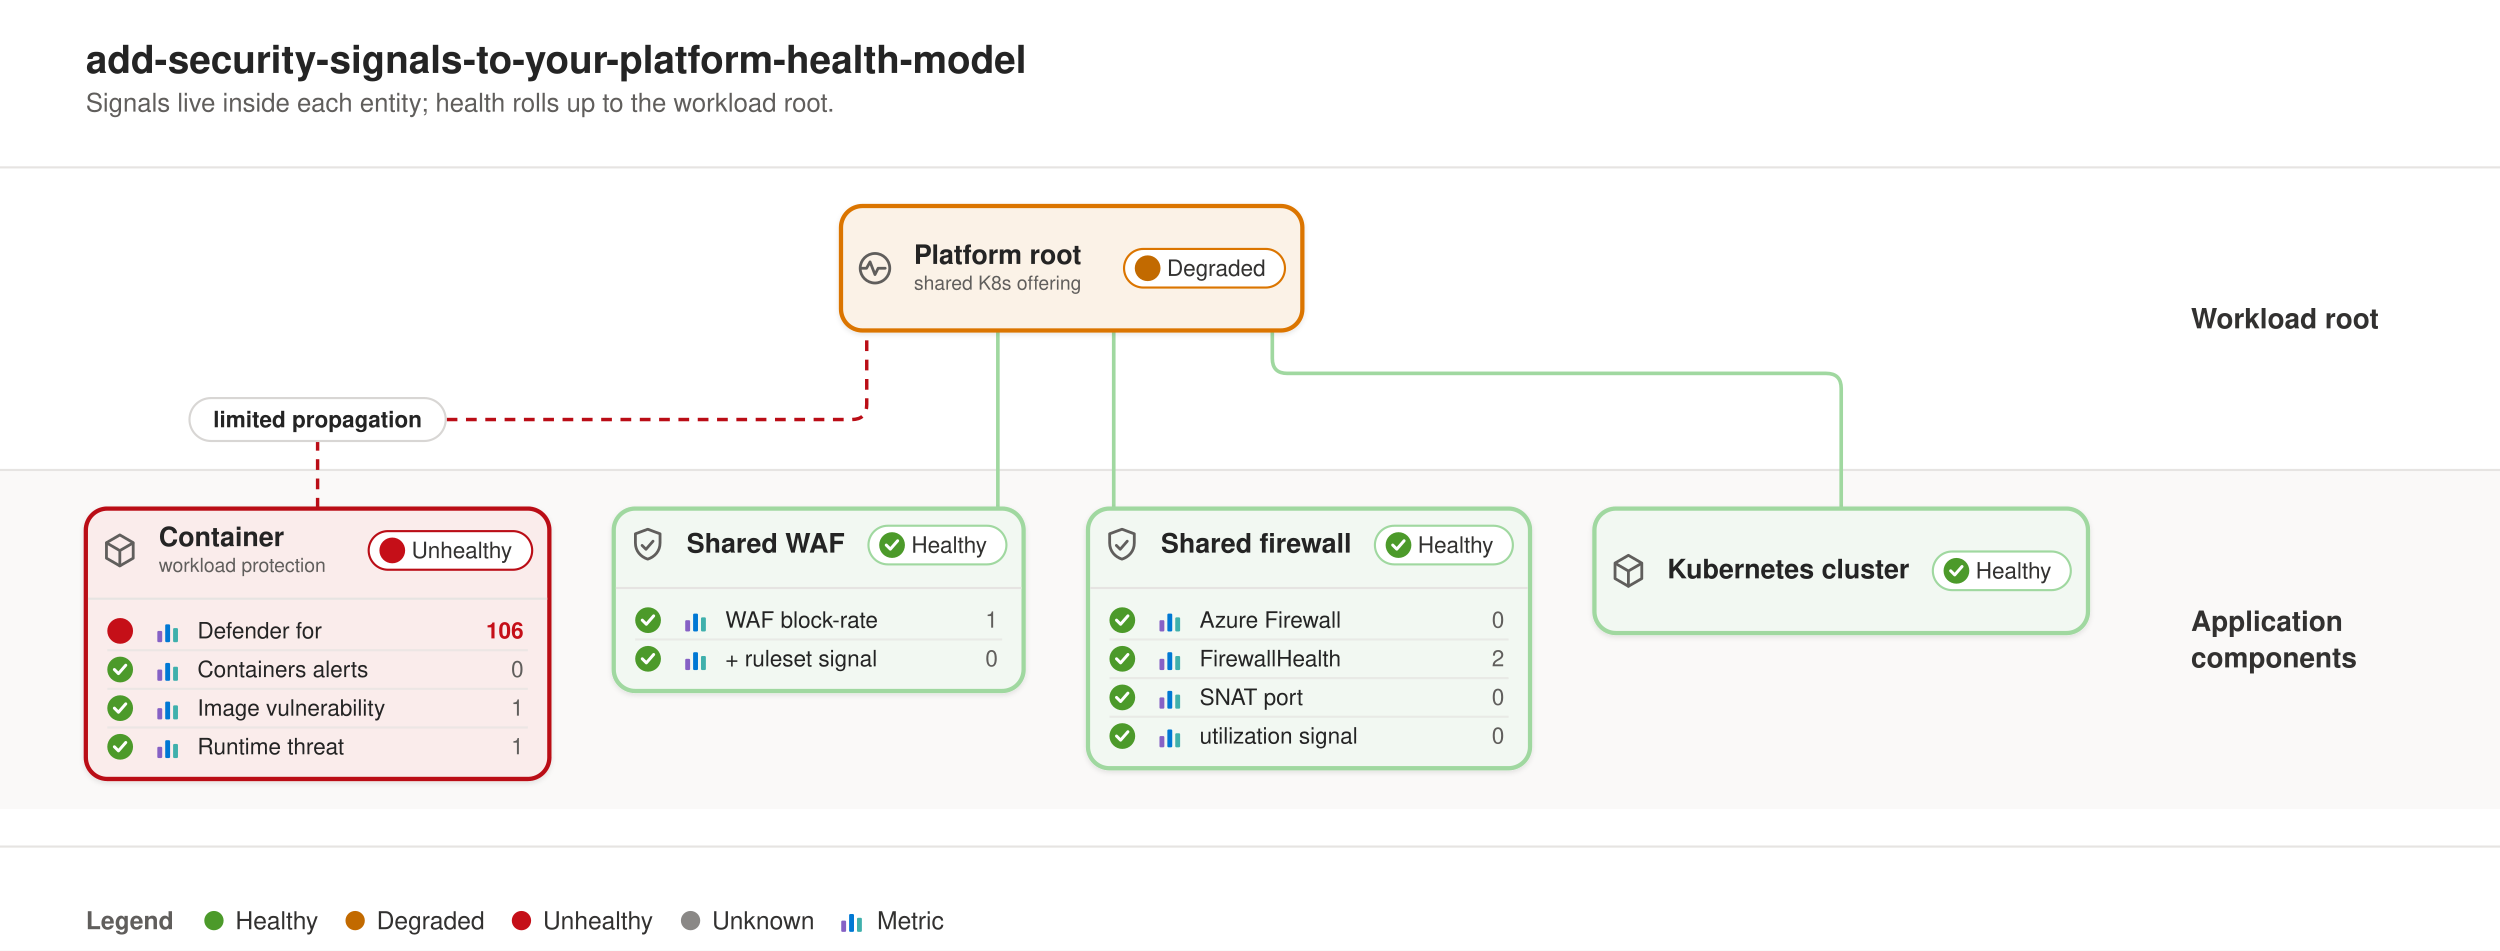
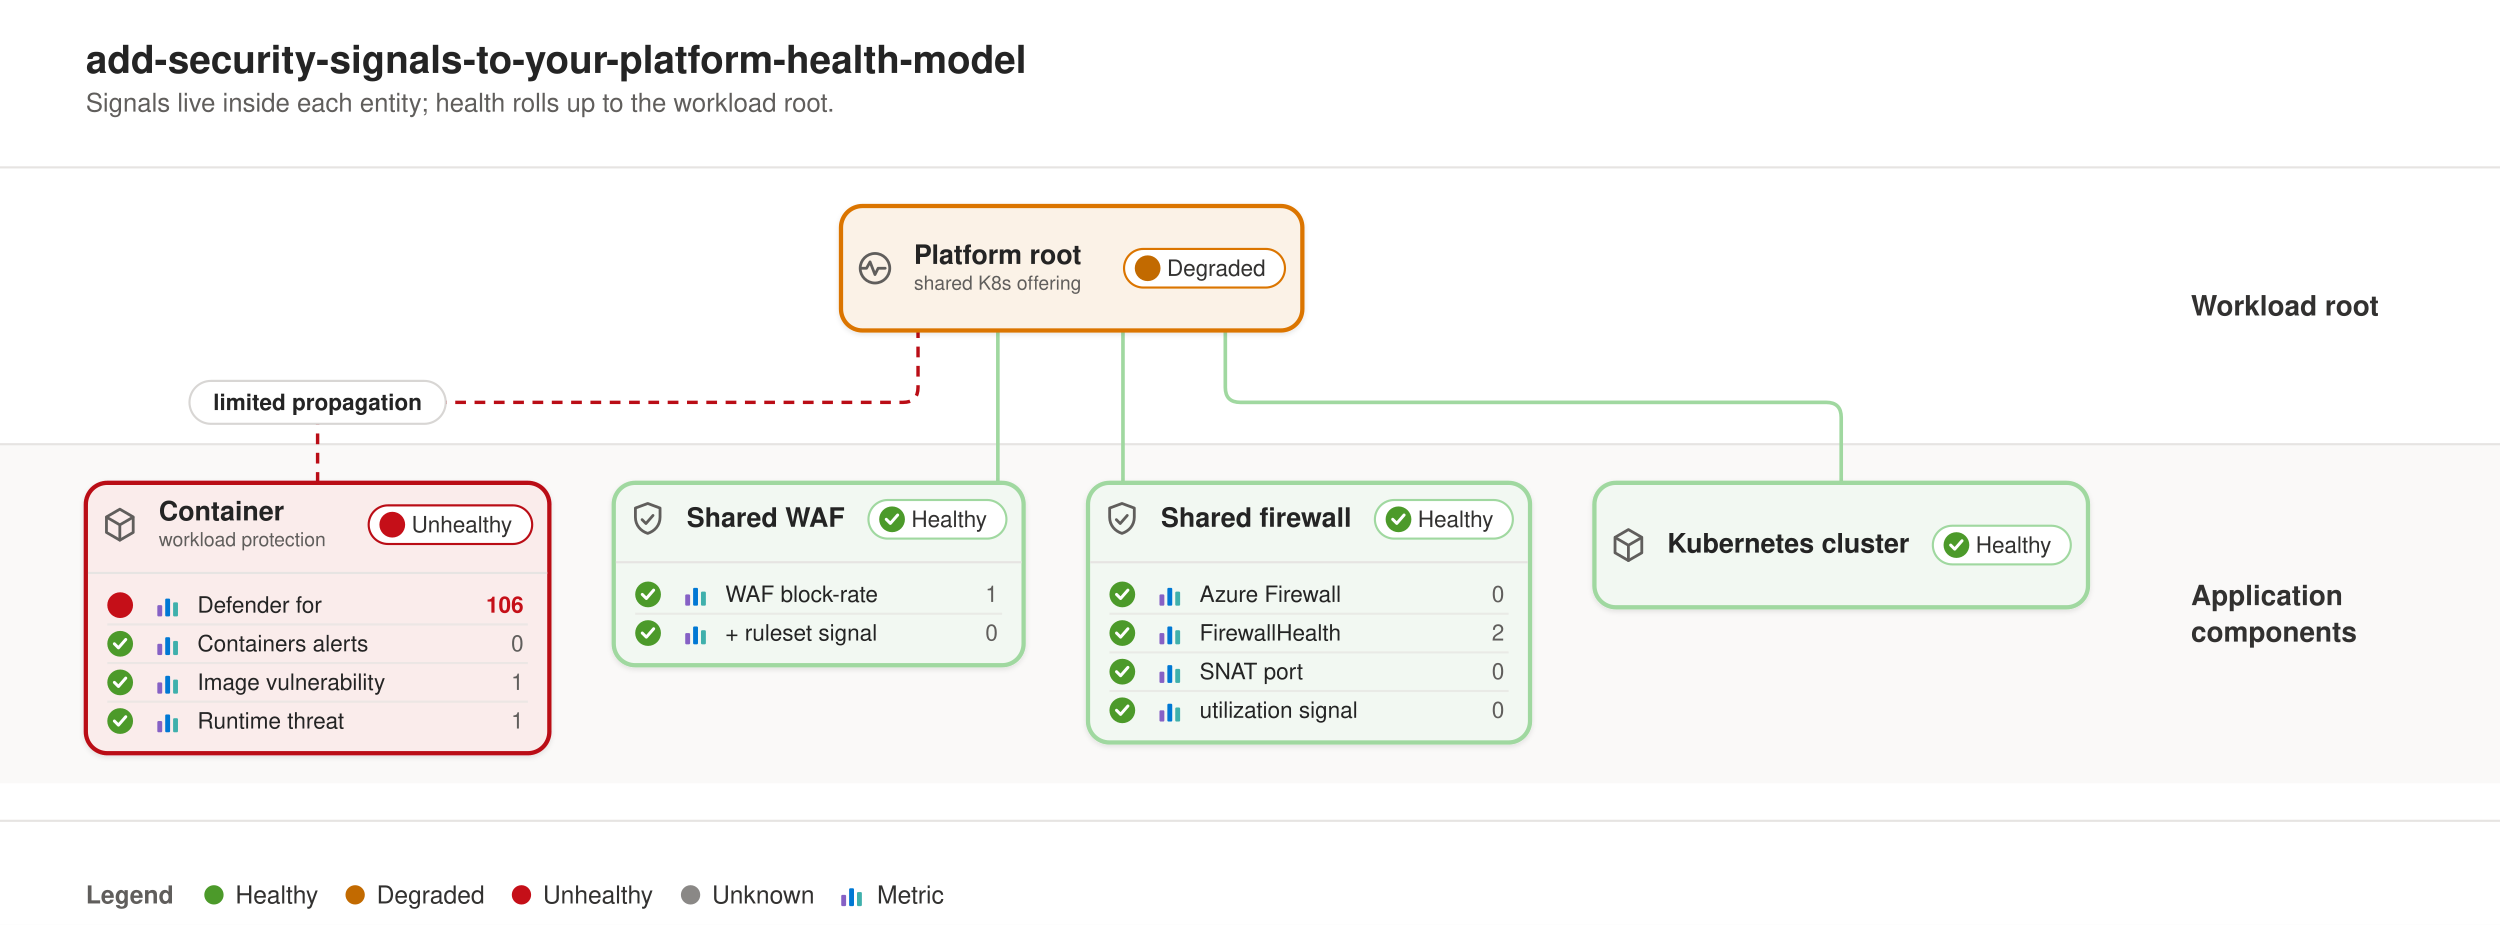
- <svg xmlns="http://www.w3.org/2000/svg" width="1165" height="443" viewBox="0 0 1165 443" font-family="Segoe UI, -apple-system, BlinkMacSystemFont, Helvetica, Arial, sans-serif">
+ <svg xmlns="http://www.w3.org/2000/svg" width="1165" height="431" viewBox="0 0 1165 431" font-family="Segoe UI, -apple-system, BlinkMacSystemFont, Helvetica, Arial, sans-serif">
  <defs>
    <filter id="cs" x="-20%" y="-20%" width="140%" height="140%">
      <feDropShadow dx="0" dy="1" stdDeviation="1.3" flood-color="#000" flood-opacity="0.1" />
    </filter>
  </defs>
-   <rect width="1165" height="443" fill="#ffffff" />
-   <rect x="0" y="78.0" width="1165" height="141.0" fill="#ffffff" />
+   <rect width="1165" height="431" fill="#ffffff" />
+   <rect x="0" y="78.0" width="1165" height="129.0" fill="#ffffff" />
  <line x1="0" y1="78.0" x2="1165" y2="78.0" stroke="#e6e4e2" />
-   <text x="1021.0" y="153.0" font-size="13" font-weight="700" fill="#323130">Workload root</text>
-   <rect x="0" y="219.0" width="1165" height="158.0" fill="#faf9f8" />
-   <line x1="0" y1="219.0" x2="1165" y2="219.0" stroke="#e6e4e2" />
-   <text x="1021.0" y="294.0" font-size="13" font-weight="700" fill="#323130">Application</text>
-   <text x="1021.0" y="311.0" font-size="13" font-weight="700" fill="#323130">components</text>
-   <line x1="0" y1="394.5" x2="1165" y2="394.5" stroke="#e6e4e2" />
+   <text x="1021.0" y="147.0" font-size="13" font-weight="700" fill="#323130">Workload root</text>
+   <rect x="0" y="207.0" width="1165" height="158.0" fill="#faf9f8" />
+   <line x1="0" y1="207.0" x2="1165" y2="207.0" stroke="#e6e4e2" />
+   <text x="1021.0" y="282.0" font-size="13" font-weight="700" fill="#323130">Application</text>
+   <text x="1021.0" y="299.0" font-size="13" font-weight="700" fill="#323130">components</text>
+   <line x1="0" y1="382.5" x2="1165" y2="382.5" stroke="#e6e4e2" />
  <text x="40" y="34" font-size="18" font-weight="700" fill="#242424">add-security-signals-to-your-platform-health-model</text>
  <text x="40" y="52" font-size="12" fill="#605e5c">Signals live inside each entity; health rolls up to the workload root.</text>
-   <text x="40.0" y="433.0" font-size="11.5" font-weight="600" fill="#605e5c">Legend</text>
-   <circle cx="99.7" cy="429.0" r="4.5" fill="#4c9a2a" />
-   <text x="109.7" y="433.0" font-size="11.5" fill="#323130">Healthy</text>
-   <circle cx="165.5" cy="429.0" r="4.5" fill="#c26a00" />
-   <text x="175.5" y="433.0" font-size="11.5" fill="#323130">Degraded</text>
-   <circle cx="243.0" cy="429.0" r="4.5" fill="#c50f18" />
-   <text x="253.0" y="433.0" font-size="11.5" fill="#323130">Unhealthy</text>
-   <circle cx="321.8" cy="429.0" r="4.5" fill="#8a8886" />
-   <text x="331.8" y="433.0" font-size="11.5" fill="#323130">Unknown</text>
-   <g transform="translate(390.7,422.0) scale(0.875)">
+   <text x="40.0" y="421.0" font-size="11.5" font-weight="600" fill="#605e5c">Legend</text>
+   <circle cx="99.7" cy="417.0" r="4.5" fill="#4c9a2a" />
+   <text x="109.7" y="421.0" font-size="11.5" fill="#323130">Healthy</text>
+   <circle cx="165.5" cy="417.0" r="4.5" fill="#c26a00" />
+   <text x="175.5" y="421.0" font-size="11.5" fill="#323130">Degraded</text>
+   <circle cx="243.0" cy="417.0" r="4.5" fill="#c50f18" />
+   <text x="253.0" y="421.0" font-size="11.5" fill="#323130">Unhealthy</text>
+   <circle cx="321.8" cy="417.0" r="4.5" fill="#8a8886" />
+   <text x="331.8" y="421.0" font-size="11.5" fill="#323130">Unknown</text>
+   <g transform="translate(390.7,410.0) scale(0.875)">
    <rect x="1.5" y="8" width="2.6" height="6" rx="0.6" fill="#8661c5" />
    <rect x="5.7" y="4.5" width="2.6" height="9.5" rx="0.6" fill="#0078D4" />
    <rect x="9.9" y="6.5" width="2.6" height="7.5" rx="0.6" fill="#3fb0ac" />
  </g>
-   <text x="408.7" y="433.0" font-size="11.5" fill="#323130">Metric</text>
+   <text x="408.7" y="421.0" font-size="11.5" fill="#323130">Metric</text>
  <g transform="translate(40.0,0)">
    <g fill="none" stroke-linecap="butt" stroke-linejoin="round">
-       <path d="M425.0 237.0 L425.0 154.0" stroke="#a0d8a0" stroke-width="1.7" />
-       <path d="M479.0 237.0 L479.0 154.0" stroke="#a0d8a0" stroke-width="1.7" />
-       <path d="M818.0 237.0 L818.0 181.0 Q818.0 174.0 811.0 174.0 L559.9 174.0 Q552.9 174.0 552.9 167.0 L552.9 154.0" stroke="#a0d8a0" stroke-width="1.7" />
-       <path d="M108.0 237.0 L108.0 202.5 Q108.0 195.5 115.0 195.5 L356.9 195.5 Q363.9 195.5 363.9 188.5 L363.9 154.0" stroke="#ba0d16" stroke-width="1.6" stroke-dasharray="5 4" />
+       <path d="M818.0 225.0 L818.0 194.5 Q818.0 187.5 811.0 187.5 L538.0 187.5 Q531.0 187.5 531.0 180.5 L531.0 154.0" stroke="#a0d8a0" stroke-width="1.7" />
+       <path d="M425.0 225.0 L425.0 154.0" stroke="#a0d8a0" stroke-width="1.7" />
+       <path d="M483.3 225.0 L483.3 154.0" stroke="#a0d8a0" stroke-width="1.7" />
+       <path d="M108.0 225.0 L108.0 194.5 Q108.0 187.5 115.0 187.5 L380.8 187.5 Q387.8 187.5 387.8 180.5 L387.8 154.0" stroke="#ba0d16" stroke-width="1.6" stroke-dasharray="5 4" />
    </g>
    <g stroke="none">
-       <rect x="48.3" y="185.5" width="119.4" height="20" rx="10" fill="#ffffff" stroke="#d8d6d4" stroke-width="1" />
-       <text x="108.0" y="199.1" font-size="10.5" font-weight="600" fill="#242424" text-anchor="middle">limited propagation</text>
-     </g>
-     <g filter="url(#cs)">
-       <rect x="0.0" y="237.0" width="216" height="126" rx="10" fill="#faeceb" stroke="#ba0d16" stroke-width="2" />
-     </g>
-     <g transform="translate(6.0,246.66) scale(0.82)">
+       <rect x="48.3" y="177.5" width="119.4" height="20" rx="10" fill="#ffffff" stroke="#d8d6d4" stroke-width="1" />
+       <text x="108.0" y="191.1" font-size="10.5" font-weight="600" fill="#242424" text-anchor="middle">limited propagation</text>
+     </g>
+     <g filter="url(#cs)">
+       <rect x="0.0" y="225.0" width="216" height="126" rx="10" fill="#faeceb" stroke="#ba0d16" stroke-width="2" />
+     </g>
+     <g transform="translate(6.0,234.66) scale(0.82)">
      <path d="M12 3.2l7.6 4.4v8.8L12 20.8l-7.6-4.4V7.6z" fill="none" stroke="#605e5c" stroke-width="1.6" stroke-linecap="round" stroke-linejoin="round" />
      <path d="M4.6 7.8l7.4 4.3 7.4-4.3M12 12.1v8.6" fill="none" stroke="#605e5c" stroke-width="1.6" stroke-linecap="round" stroke-linejoin="round" />
    </g>
-     <text x="34.0" y="254.5" font-size="12.5" font-weight="600" fill="#242424">Container</text>
-     <text x="34.0" y="266.5" font-size="9" fill="#605e5c">workload protection</text>
-     <rect x="131.8" y="247.50" width="76.2" height="18" rx="9" fill="#ffffff" stroke="#ba0d16" stroke-width="1" />
-     <circle cx="142.8" cy="256.5" r="6" fill="#c50f18" />
-     <text x="151.8" y="260.07" font-size="10.5" fill="#323130">Unhealthy</text>
-     <line x1="1.0" y1="279.0" x2="215.0" y2="279.0" stroke="#e6e4e2" />
-     <circle cx="16.0" cy="294.0" r="6" fill="#c50f18" />
-     <g transform="translate(32.0,287.0) scale(0.875)">
-       <rect x="1.5" y="8" width="2.6" height="6" rx="0.6" fill="#8661c5" />
-       <rect x="5.7" y="4.5" width="2.6" height="9.5" rx="0.6" fill="#0078D4" />
-       <rect x="9.9" y="6.5" width="2.6" height="7.5" rx="0.6" fill="#3fb0ac" />
-     </g>
-     <text x="52.0" y="297.5" font-size="10.5" fill="#242424">Defender for</text>
-     <text x="204.0" y="297.5" font-size="10.5" font-weight="600" fill="#c50f18" text-anchor="end">106</text>
-     <line x1="10.0" y1="303.0" x2="206.0" y2="303.0" stroke="#e6e4e2" stroke-opacity="0.7" />
-     <circle cx="16.0" cy="312.0" r="6" fill="#4c9a2a" />
-     <path d="M13.3 312.0 l1.9 1.9 l3.4 -3.9" fill="none" stroke="#ffffff" stroke-width="1.4" stroke-linecap="round" stroke-linejoin="round" />
-     <g transform="translate(32.0,305.0) scale(0.875)">
-       <rect x="1.5" y="8" width="2.6" height="6" rx="0.6" fill="#8661c5" />
-       <rect x="5.7" y="4.5" width="2.6" height="9.5" rx="0.6" fill="#0078D4" />
-       <rect x="9.9" y="6.5" width="2.6" height="7.5" rx="0.6" fill="#3fb0ac" />
-     </g>
-     <text x="52.0" y="315.5" font-size="10.5" fill="#242424">Containers alerts</text>
-     <text x="204.0" y="315.5" font-size="10.5" font-weight="400" fill="#605e5c" text-anchor="end">0</text>
-     <line x1="10.0" y1="321.0" x2="206.0" y2="321.0" stroke="#e6e4e2" stroke-opacity="0.7" />
-     <circle cx="16.0" cy="330.0" r="6" fill="#4c9a2a" />
-     <path d="M13.3 330.0 l1.9 1.9 l3.4 -3.9" fill="none" stroke="#ffffff" stroke-width="1.4" stroke-linecap="round" stroke-linejoin="round" />
-     <g transform="translate(32.0,323.0) scale(0.875)">
-       <rect x="1.5" y="8" width="2.6" height="6" rx="0.6" fill="#8661c5" />
-       <rect x="5.7" y="4.5" width="2.6" height="9.5" rx="0.6" fill="#0078D4" />
-       <rect x="9.9" y="6.5" width="2.6" height="7.5" rx="0.6" fill="#3fb0ac" />
-     </g>
-     <text x="52.0" y="333.5" font-size="10.5" fill="#242424">Image vulnerability</text>
-     <text x="204.0" y="333.5" font-size="10.5" font-weight="400" fill="#605e5c" text-anchor="end">1</text>
-     <line x1="10.0" y1="339.0" x2="206.0" y2="339.0" stroke="#e6e4e2" stroke-opacity="0.7" />
-     <circle cx="16.0" cy="348.0" r="6" fill="#4c9a2a" />
-     <path d="M13.3 348.0 l1.9 1.9 l3.4 -3.9" fill="none" stroke="#ffffff" stroke-width="1.4" stroke-linecap="round" stroke-linejoin="round" />
-     <g transform="translate(32.0,341.0) scale(0.875)">
-       <rect x="1.5" y="8" width="2.6" height="6" rx="0.6" fill="#8661c5" />
-       <rect x="5.7" y="4.5" width="2.6" height="9.5" rx="0.6" fill="#0078D4" />
-       <rect x="9.9" y="6.5" width="2.6" height="7.5" rx="0.6" fill="#3fb0ac" />
-     </g>
-     <text x="52.0" y="351.5" font-size="10.5" fill="#242424">Runtime threat</text>
-     <text x="204.0" y="351.5" font-size="10.5" font-weight="400" fill="#605e5c" text-anchor="end">1</text>
-     <g filter="url(#cs)">
-       <rect x="246.0" y="237.0" width="191" height="85" rx="10" fill="#f2f8f2" stroke="#a0d8a0" stroke-width="2" />
-     </g>
-     <g transform="translate(252.0,244.16) scale(0.82)">
+     <text x="34.0" y="242.5" font-size="12.5" font-weight="600" fill="#242424">Container</text>
+     <text x="34.0" y="254.5" font-size="9" fill="#605e5c">workload protection</text>
+     <rect x="131.8" y="235.50" width="76.2" height="18" rx="9" fill="#ffffff" stroke="#ba0d16" stroke-width="1" />
+     <circle cx="142.8" cy="244.5" r="6" fill="#c50f18" />
+     <text x="151.8" y="248.07" font-size="10.5" fill="#323130">Unhealthy</text>
+     <line x1="1.0" y1="267.0" x2="215.0" y2="267.0" stroke="#e6e4e2" />
+     <circle cx="16.0" cy="282.0" r="6" fill="#c50f18" />
+     <g transform="translate(32.0,275.0) scale(0.875)">
+       <rect x="1.5" y="8" width="2.6" height="6" rx="0.6" fill="#8661c5" />
+       <rect x="5.7" y="4.5" width="2.6" height="9.5" rx="0.6" fill="#0078D4" />
+       <rect x="9.9" y="6.5" width="2.6" height="7.5" rx="0.6" fill="#3fb0ac" />
+     </g>
+     <text x="52.0" y="285.5" font-size="10.5" fill="#242424">Defender for</text>
+     <text x="204.0" y="285.5" font-size="10.5" font-weight="600" fill="#c50f18" text-anchor="end">106</text>
+     <line x1="10.0" y1="291.0" x2="206.0" y2="291.0" stroke="#e6e4e2" stroke-opacity="0.7" />
+     <circle cx="16.0" cy="300.0" r="6" fill="#4c9a2a" />
+     <path d="M13.3 300.0 l1.9 1.9 l3.4 -3.9" fill="none" stroke="#ffffff" stroke-width="1.4" stroke-linecap="round" stroke-linejoin="round" />
+     <g transform="translate(32.0,293.0) scale(0.875)">
+       <rect x="1.5" y="8" width="2.6" height="6" rx="0.6" fill="#8661c5" />
+       <rect x="5.7" y="4.5" width="2.6" height="9.5" rx="0.6" fill="#0078D4" />
+       <rect x="9.9" y="6.5" width="2.6" height="7.5" rx="0.6" fill="#3fb0ac" />
+     </g>
+     <text x="52.0" y="303.5" font-size="10.5" fill="#242424">Containers alerts</text>
+     <text x="204.0" y="303.5" font-size="10.5" font-weight="400" fill="#605e5c" text-anchor="end">0</text>
+     <line x1="10.0" y1="309.0" x2="206.0" y2="309.0" stroke="#e6e4e2" stroke-opacity="0.7" />
+     <circle cx="16.0" cy="318.0" r="6" fill="#4c9a2a" />
+     <path d="M13.3 318.0 l1.9 1.9 l3.4 -3.9" fill="none" stroke="#ffffff" stroke-width="1.4" stroke-linecap="round" stroke-linejoin="round" />
+     <g transform="translate(32.0,311.0) scale(0.875)">
+       <rect x="1.5" y="8" width="2.6" height="6" rx="0.6" fill="#8661c5" />
+       <rect x="5.7" y="4.5" width="2.6" height="9.5" rx="0.6" fill="#0078D4" />
+       <rect x="9.9" y="6.5" width="2.6" height="7.5" rx="0.6" fill="#3fb0ac" />
+     </g>
+     <text x="52.0" y="321.5" font-size="10.5" fill="#242424">Image vulnerability</text>
+     <text x="204.0" y="321.5" font-size="10.5" font-weight="400" fill="#605e5c" text-anchor="end">1</text>
+     <line x1="10.0" y1="327.0" x2="206.0" y2="327.0" stroke="#e6e4e2" stroke-opacity="0.7" />
+     <circle cx="16.0" cy="336.0" r="6" fill="#4c9a2a" />
+     <path d="M13.3 336.0 l1.9 1.9 l3.4 -3.9" fill="none" stroke="#ffffff" stroke-width="1.4" stroke-linecap="round" stroke-linejoin="round" />
+     <g transform="translate(32.0,329.0) scale(0.875)">
+       <rect x="1.5" y="8" width="2.6" height="6" rx="0.6" fill="#8661c5" />
+       <rect x="5.7" y="4.5" width="2.6" height="9.5" rx="0.6" fill="#0078D4" />
+       <rect x="9.9" y="6.5" width="2.6" height="7.5" rx="0.6" fill="#3fb0ac" />
+     </g>
+     <text x="52.0" y="339.5" font-size="10.5" fill="#242424">Runtime threat</text>
+     <text x="204.0" y="339.5" font-size="10.5" font-weight="400" fill="#605e5c" text-anchor="end">1</text>
+     <g filter="url(#cs)">
+       <rect x="246.0" y="225.0" width="191" height="85" rx="10" fill="#f2f8f2" stroke="#a0d8a0" stroke-width="2" />
+     </g>
+     <g transform="translate(252.0,232.16) scale(0.82)">
      <path d="M12 3l7 2.6v5.2c0 4.6-3 7.9-7 9.2-4-1.3-7-4.6-7-9.2V5.6z" fill="none" stroke="#605e5c" stroke-width="1.6" stroke-linecap="round" stroke-linejoin="round" />
      <path d="M8.8 12.2l2.2 2.2 4-4.6" fill="none" stroke="#605e5c" stroke-width="1.6" stroke-linecap="round" stroke-linejoin="round" />
    </g>
-     <text x="280.0" y="257.5" font-size="12.5" font-weight="600" fill="#242424">Shared WAF</text>
-     <rect x="364.7" y="245.00" width="64.3" height="18" rx="9" fill="#ffffff" stroke="#a0d8a0" stroke-width="1" />
-     <circle cx="375.7" cy="254.0" r="6" fill="#4c9a2a" />
-     <path d="M373.0 254.0 l1.9 1.9 l3.4 -3.9" fill="none" stroke="#ffffff" stroke-width="1.4" stroke-linecap="round" stroke-linejoin="round" />
-     <text x="384.7" y="257.57" font-size="10.5" fill="#323130">Healthy</text>
-     <line x1="247.0" y1="274.0" x2="436.0" y2="274.0" stroke="#e6e4e2" />
-     <circle cx="262.0" cy="289.0" r="6" fill="#4c9a2a" />
-     <path d="M259.3 289.0 l1.9 1.9 l3.4 -3.9" fill="none" stroke="#ffffff" stroke-width="1.4" stroke-linecap="round" stroke-linejoin="round" />
-     <g transform="translate(278.0,282.0) scale(0.875)">
-       <rect x="1.5" y="8" width="2.6" height="6" rx="0.6" fill="#8661c5" />
-       <rect x="5.7" y="4.5" width="2.6" height="9.5" rx="0.6" fill="#0078D4" />
-       <rect x="9.9" y="6.5" width="2.6" height="7.5" rx="0.6" fill="#3fb0ac" />
-     </g>
-     <text x="298.0" y="292.5" font-size="10.5" fill="#242424">WAF block-rate</text>
-     <text x="425.0" y="292.5" font-size="10.5" font-weight="400" fill="#605e5c" text-anchor="end">1</text>
-     <line x1="256.0" y1="298.0" x2="427.0" y2="298.0" stroke="#e6e4e2" stroke-opacity="0.7" />
-     <circle cx="262.0" cy="307.0" r="6" fill="#4c9a2a" />
-     <path d="M259.3 307.0 l1.9 1.9 l3.4 -3.9" fill="none" stroke="#ffffff" stroke-width="1.4" stroke-linecap="round" stroke-linejoin="round" />
-     <g transform="translate(278.0,300.0) scale(0.875)">
-       <rect x="1.5" y="8" width="2.6" height="6" rx="0.6" fill="#8661c5" />
-       <rect x="5.7" y="4.5" width="2.6" height="9.5" rx="0.6" fill="#0078D4" />
-       <rect x="9.9" y="6.5" width="2.6" height="7.5" rx="0.6" fill="#3fb0ac" />
-     </g>
-     <text x="298.0" y="310.5" font-size="10.5" fill="#242424">+ ruleset signal</text>
-     <text x="425.0" y="310.5" font-size="10.5" font-weight="400" fill="#605e5c" text-anchor="end">0</text>
-     <g filter="url(#cs)">
-       <rect x="467.0" y="237.0" width="206" height="121" rx="10" fill="#f2f8f2" stroke="#a0d8a0" stroke-width="2" />
-     </g>
-     <g transform="translate(473.0,244.16) scale(0.82)">
+     <text x="280.0" y="245.5" font-size="12.5" font-weight="600" fill="#242424">Shared WAF</text>
+     <rect x="364.7" y="233.00" width="64.3" height="18" rx="9" fill="#ffffff" stroke="#a0d8a0" stroke-width="1" />
+     <circle cx="375.7" cy="242.0" r="6" fill="#4c9a2a" />
+     <path d="M373.0 242.0 l1.9 1.9 l3.4 -3.9" fill="none" stroke="#ffffff" stroke-width="1.4" stroke-linecap="round" stroke-linejoin="round" />
+     <text x="384.7" y="245.57" font-size="10.5" fill="#323130">Healthy</text>
+     <line x1="247.0" y1="262.0" x2="436.0" y2="262.0" stroke="#e6e4e2" />
+     <circle cx="262.0" cy="277.0" r="6" fill="#4c9a2a" />
+     <path d="M259.3 277.0 l1.9 1.9 l3.4 -3.9" fill="none" stroke="#ffffff" stroke-width="1.4" stroke-linecap="round" stroke-linejoin="round" />
+     <g transform="translate(278.0,270.0) scale(0.875)">
+       <rect x="1.5" y="8" width="2.6" height="6" rx="0.6" fill="#8661c5" />
+       <rect x="5.7" y="4.5" width="2.6" height="9.5" rx="0.6" fill="#0078D4" />
+       <rect x="9.9" y="6.5" width="2.6" height="7.5" rx="0.6" fill="#3fb0ac" />
+     </g>
+     <text x="298.0" y="280.5" font-size="10.5" fill="#242424">WAF block-rate</text>
+     <text x="425.0" y="280.5" font-size="10.5" font-weight="400" fill="#605e5c" text-anchor="end">1</text>
+     <line x1="256.0" y1="286.0" x2="427.0" y2="286.0" stroke="#e6e4e2" stroke-opacity="0.7" />
+     <circle cx="262.0" cy="295.0" r="6" fill="#4c9a2a" />
+     <path d="M259.3 295.0 l1.9 1.9 l3.4 -3.9" fill="none" stroke="#ffffff" stroke-width="1.4" stroke-linecap="round" stroke-linejoin="round" />
+     <g transform="translate(278.0,288.0) scale(0.875)">
+       <rect x="1.5" y="8" width="2.6" height="6" rx="0.6" fill="#8661c5" />
+       <rect x="5.7" y="4.5" width="2.6" height="9.5" rx="0.6" fill="#0078D4" />
+       <rect x="9.9" y="6.5" width="2.6" height="7.5" rx="0.6" fill="#3fb0ac" />
+     </g>
+     <text x="298.0" y="298.5" font-size="10.5" fill="#242424">+ ruleset signal</text>
+     <text x="425.0" y="298.5" font-size="10.5" font-weight="400" fill="#605e5c" text-anchor="end">0</text>
+     <g filter="url(#cs)">
+       <rect x="467.0" y="225.0" width="206" height="121" rx="10" fill="#f2f8f2" stroke="#a0d8a0" stroke-width="2" />
+     </g>
+     <g transform="translate(473.0,232.16) scale(0.82)">
      <path d="M12 3l7 2.6v5.2c0 4.6-3 7.9-7 9.2-4-1.3-7-4.6-7-9.2V5.6z" fill="none" stroke="#605e5c" stroke-width="1.6" stroke-linecap="round" stroke-linejoin="round" />
      <path d="M8.8 12.2l2.2 2.2 4-4.6" fill="none" stroke="#605e5c" stroke-width="1.6" stroke-linecap="round" stroke-linejoin="round" />
    </g>
-     <text x="501.0" y="257.5" font-size="12.5" font-weight="600" fill="#242424">Shared firewall</text>
-     <rect x="600.7" y="245.00" width="64.3" height="18" rx="9" fill="#ffffff" stroke="#a0d8a0" stroke-width="1" />
-     <circle cx="611.7" cy="254.0" r="6" fill="#4c9a2a" />
-     <path d="M609.0 254.0 l1.9 1.9 l3.4 -3.9" fill="none" stroke="#ffffff" stroke-width="1.4" stroke-linecap="round" stroke-linejoin="round" />
-     <text x="620.7" y="257.57" font-size="10.5" fill="#323130">Healthy</text>
-     <line x1="468.0" y1="274.0" x2="672.0" y2="274.0" stroke="#e6e4e2" />
-     <circle cx="483.0" cy="289.0" r="6" fill="#4c9a2a" />
-     <path d="M480.3 289.0 l1.9 1.9 l3.4 -3.9" fill="none" stroke="#ffffff" stroke-width="1.4" stroke-linecap="round" stroke-linejoin="round" />
-     <g transform="translate(499.0,282.0) scale(0.875)">
-       <rect x="1.5" y="8" width="2.6" height="6" rx="0.6" fill="#8661c5" />
-       <rect x="5.7" y="4.5" width="2.6" height="9.5" rx="0.6" fill="#0078D4" />
-       <rect x="9.9" y="6.5" width="2.6" height="7.5" rx="0.6" fill="#3fb0ac" />
-     </g>
-     <text x="519.0" y="292.5" font-size="10.5" fill="#242424">Azure Firewall</text>
-     <text x="661.0" y="292.5" font-size="10.5" font-weight="400" fill="#605e5c" text-anchor="end">0</text>
-     <line x1="477.0" y1="298.0" x2="663.0" y2="298.0" stroke="#e6e4e2" stroke-opacity="0.7" />
-     <circle cx="483.0" cy="307.0" r="6" fill="#4c9a2a" />
-     <path d="M480.3 307.0 l1.9 1.9 l3.4 -3.9" fill="none" stroke="#ffffff" stroke-width="1.4" stroke-linecap="round" stroke-linejoin="round" />
-     <g transform="translate(499.0,300.0) scale(0.875)">
-       <rect x="1.5" y="8" width="2.6" height="6" rx="0.6" fill="#8661c5" />
-       <rect x="5.7" y="4.5" width="2.6" height="9.5" rx="0.6" fill="#0078D4" />
-       <rect x="9.9" y="6.5" width="2.6" height="7.5" rx="0.6" fill="#3fb0ac" />
-     </g>
-     <text x="519.0" y="310.5" font-size="10.5" fill="#242424">FirewallHealth</text>
-     <text x="661.0" y="310.5" font-size="10.5" font-weight="400" fill="#605e5c" text-anchor="end">2</text>
-     <line x1="477.0" y1="316.0" x2="663.0" y2="316.0" stroke="#e6e4e2" stroke-opacity="0.7" />
-     <circle cx="483.0" cy="325.0" r="6" fill="#4c9a2a" />
-     <path d="M480.3 325.0 l1.9 1.9 l3.4 -3.9" fill="none" stroke="#ffffff" stroke-width="1.4" stroke-linecap="round" stroke-linejoin="round" />
-     <g transform="translate(499.0,318.0) scale(0.875)">
-       <rect x="1.5" y="8" width="2.6" height="6" rx="0.6" fill="#8661c5" />
-       <rect x="5.7" y="4.5" width="2.6" height="9.5" rx="0.6" fill="#0078D4" />
-       <rect x="9.9" y="6.5" width="2.6" height="7.5" rx="0.6" fill="#3fb0ac" />
-     </g>
-     <text x="519.0" y="328.5" font-size="10.5" fill="#242424">SNAT port</text>
-     <text x="661.0" y="328.5" font-size="10.5" font-weight="400" fill="#605e5c" text-anchor="end">0</text>
-     <line x1="477.0" y1="334.0" x2="663.0" y2="334.0" stroke="#e6e4e2" stroke-opacity="0.7" />
-     <circle cx="483.0" cy="343.0" r="6" fill="#4c9a2a" />
-     <path d="M480.3 343.0 l1.9 1.9 l3.4 -3.9" fill="none" stroke="#ffffff" stroke-width="1.4" stroke-linecap="round" stroke-linejoin="round" />
-     <g transform="translate(499.0,336.0) scale(0.875)">
-       <rect x="1.5" y="8" width="2.6" height="6" rx="0.6" fill="#8661c5" />
-       <rect x="5.7" y="4.5" width="2.6" height="9.5" rx="0.6" fill="#0078D4" />
-       <rect x="9.9" y="6.5" width="2.6" height="7.5" rx="0.6" fill="#3fb0ac" />
-     </g>
-     <text x="519.0" y="346.5" font-size="10.5" fill="#242424">utilization signal</text>
-     <text x="661.0" y="346.5" font-size="10.5" font-weight="400" fill="#605e5c" text-anchor="end">0</text>
-     <g filter="url(#cs)">
-       <rect x="703.0" y="237.0" width="230" height="58" rx="10" fill="#f2f8f2" stroke="#a0d8a0" stroke-width="2" />
-     </g>
-     <g transform="translate(709.0,256.16) scale(0.82)">
+     <text x="501.0" y="245.5" font-size="12.5" font-weight="600" fill="#242424">Shared firewall</text>
+     <rect x="600.7" y="233.00" width="64.3" height="18" rx="9" fill="#ffffff" stroke="#a0d8a0" stroke-width="1" />
+     <circle cx="611.7" cy="242.0" r="6" fill="#4c9a2a" />
+     <path d="M609.0 242.0 l1.9 1.9 l3.4 -3.9" fill="none" stroke="#ffffff" stroke-width="1.4" stroke-linecap="round" stroke-linejoin="round" />
+     <text x="620.7" y="245.57" font-size="10.5" fill="#323130">Healthy</text>
+     <line x1="468.0" y1="262.0" x2="672.0" y2="262.0" stroke="#e6e4e2" />
+     <circle cx="483.0" cy="277.0" r="6" fill="#4c9a2a" />
+     <path d="M480.3 277.0 l1.9 1.9 l3.4 -3.9" fill="none" stroke="#ffffff" stroke-width="1.4" stroke-linecap="round" stroke-linejoin="round" />
+     <g transform="translate(499.0,270.0) scale(0.875)">
+       <rect x="1.5" y="8" width="2.6" height="6" rx="0.6" fill="#8661c5" />
+       <rect x="5.7" y="4.5" width="2.6" height="9.5" rx="0.6" fill="#0078D4" />
+       <rect x="9.9" y="6.5" width="2.6" height="7.5" rx="0.6" fill="#3fb0ac" />
+     </g>
+     <text x="519.0" y="280.5" font-size="10.5" fill="#242424">Azure Firewall</text>
+     <text x="661.0" y="280.5" font-size="10.5" font-weight="400" fill="#605e5c" text-anchor="end">0</text>
+     <line x1="477.0" y1="286.0" x2="663.0" y2="286.0" stroke="#e6e4e2" stroke-opacity="0.7" />
+     <circle cx="483.0" cy="295.0" r="6" fill="#4c9a2a" />
+     <path d="M480.3 295.0 l1.9 1.9 l3.4 -3.9" fill="none" stroke="#ffffff" stroke-width="1.4" stroke-linecap="round" stroke-linejoin="round" />
+     <g transform="translate(499.0,288.0) scale(0.875)">
+       <rect x="1.5" y="8" width="2.6" height="6" rx="0.6" fill="#8661c5" />
+       <rect x="5.7" y="4.5" width="2.6" height="9.5" rx="0.6" fill="#0078D4" />
+       <rect x="9.9" y="6.5" width="2.6" height="7.5" rx="0.6" fill="#3fb0ac" />
+     </g>
+     <text x="519.0" y="298.5" font-size="10.5" fill="#242424">FirewallHealth</text>
+     <text x="661.0" y="298.5" font-size="10.5" font-weight="400" fill="#605e5c" text-anchor="end">2</text>
+     <line x1="477.0" y1="304.0" x2="663.0" y2="304.0" stroke="#e6e4e2" stroke-opacity="0.7" />
+     <circle cx="483.0" cy="313.0" r="6" fill="#4c9a2a" />
+     <path d="M480.3 313.0 l1.9 1.9 l3.4 -3.9" fill="none" stroke="#ffffff" stroke-width="1.4" stroke-linecap="round" stroke-linejoin="round" />
+     <g transform="translate(499.0,306.0) scale(0.875)">
+       <rect x="1.5" y="8" width="2.6" height="6" rx="0.6" fill="#8661c5" />
+       <rect x="5.7" y="4.5" width="2.6" height="9.5" rx="0.6" fill="#0078D4" />
+       <rect x="9.9" y="6.5" width="2.6" height="7.5" rx="0.6" fill="#3fb0ac" />
+     </g>
+     <text x="519.0" y="316.5" font-size="10.5" fill="#242424">SNAT port</text>
+     <text x="661.0" y="316.5" font-size="10.5" font-weight="400" fill="#605e5c" text-anchor="end">0</text>
+     <line x1="477.0" y1="322.0" x2="663.0" y2="322.0" stroke="#e6e4e2" stroke-opacity="0.7" />
+     <circle cx="483.0" cy="331.0" r="6" fill="#4c9a2a" />
+     <path d="M480.3 331.0 l1.9 1.9 l3.4 -3.9" fill="none" stroke="#ffffff" stroke-width="1.4" stroke-linecap="round" stroke-linejoin="round" />
+     <g transform="translate(499.0,324.0) scale(0.875)">
+       <rect x="1.5" y="8" width="2.6" height="6" rx="0.6" fill="#8661c5" />
+       <rect x="5.7" y="4.5" width="2.6" height="9.5" rx="0.6" fill="#0078D4" />
+       <rect x="9.9" y="6.5" width="2.6" height="7.5" rx="0.6" fill="#3fb0ac" />
+     </g>
+     <text x="519.0" y="334.5" font-size="10.5" fill="#242424">utilization signal</text>
+     <text x="661.0" y="334.5" font-size="10.5" font-weight="400" fill="#605e5c" text-anchor="end">0</text>
+     <g filter="url(#cs)">
+       <rect x="703.0" y="225.0" width="230" height="58" rx="10" fill="#f2f8f2" stroke="#a0d8a0" stroke-width="2" />
+     </g>
+     <g transform="translate(709.0,244.16) scale(0.82)">
      <path d="M12 3.2l7.6 4.4v8.8L12 20.8l-7.6-4.4V7.6z" fill="none" stroke="#605e5c" stroke-width="1.6" stroke-linecap="round" stroke-linejoin="round" />
      <path d="M4.6 7.8l7.4 4.3 7.4-4.3M12 12.1v8.6" fill="none" stroke="#605e5c" stroke-width="1.6" stroke-linecap="round" stroke-linejoin="round" />
    </g>
-     <text x="737.0" y="269.5" font-size="12.5" font-weight="600" fill="#242424">Kubernetes cluster</text>
-     <rect x="860.7" y="257.00" width="64.3" height="18" rx="9" fill="#ffffff" stroke="#a0d8a0" stroke-width="1" />
-     <circle cx="871.7" cy="266.0" r="6" fill="#4c9a2a" />
-     <path d="M869.0 266.0 l1.9 1.9 l3.4 -3.9" fill="none" stroke="#ffffff" stroke-width="1.4" stroke-linecap="round" stroke-linejoin="round" />
-     <text x="880.7" y="269.57" font-size="10.5" fill="#323130">Healthy</text>
+     <text x="737.0" y="257.5" font-size="12.5" font-weight="600" fill="#242424">Kubernetes cluster</text>
+     <rect x="860.7" y="245.00" width="64.3" height="18" rx="9" fill="#ffffff" stroke="#a0d8a0" stroke-width="1" />
+     <circle cx="871.7" cy="254.0" r="6" fill="#4c9a2a" />
+     <path d="M869.0 254.0 l1.9 1.9 l3.4 -3.9" fill="none" stroke="#ffffff" stroke-width="1.4" stroke-linecap="round" stroke-linejoin="round" />
+     <text x="880.7" y="257.57" font-size="10.5" fill="#323130">Healthy</text>
    <g filter="url(#cs)">
      <rect x="351.9" y="96.0" width="215" height="58" rx="10" fill="#fbf2e7" stroke="#db7500" stroke-width="2" />
    </g>
    <g transform="translate(357.9,115.16) scale(0.82)">
      <circle cx="12" cy="12" r="8.4" fill="none" stroke="#605e5c" stroke-width="1.6" stroke-linecap="round" stroke-linejoin="round" />
      <path d="M4.2 12h3l2-3.6 2.8 7.2 1.8-3.6h4" fill="none" stroke="#605e5c" stroke-width="1.6" stroke-linecap="round" stroke-linejoin="round" />
    </g>
    <text x="385.9" y="123.0" font-size="12.5" font-weight="600" fill="#242424">Platform root</text>
    <text x="385.9" y="135.0" font-size="9" fill="#605e5c">shared K8s offering</text>
    <rect x="483.8" y="116.00" width="75.0" height="18" rx="9" fill="#ffffff" stroke="#db7500" stroke-width="1" />
    <circle cx="494.8" cy="125.0" r="6" fill="#c26a00" />
    <text x="503.8" y="128.57" font-size="10.5" fill="#323130">Degraded</text>
  </g>
</svg>
